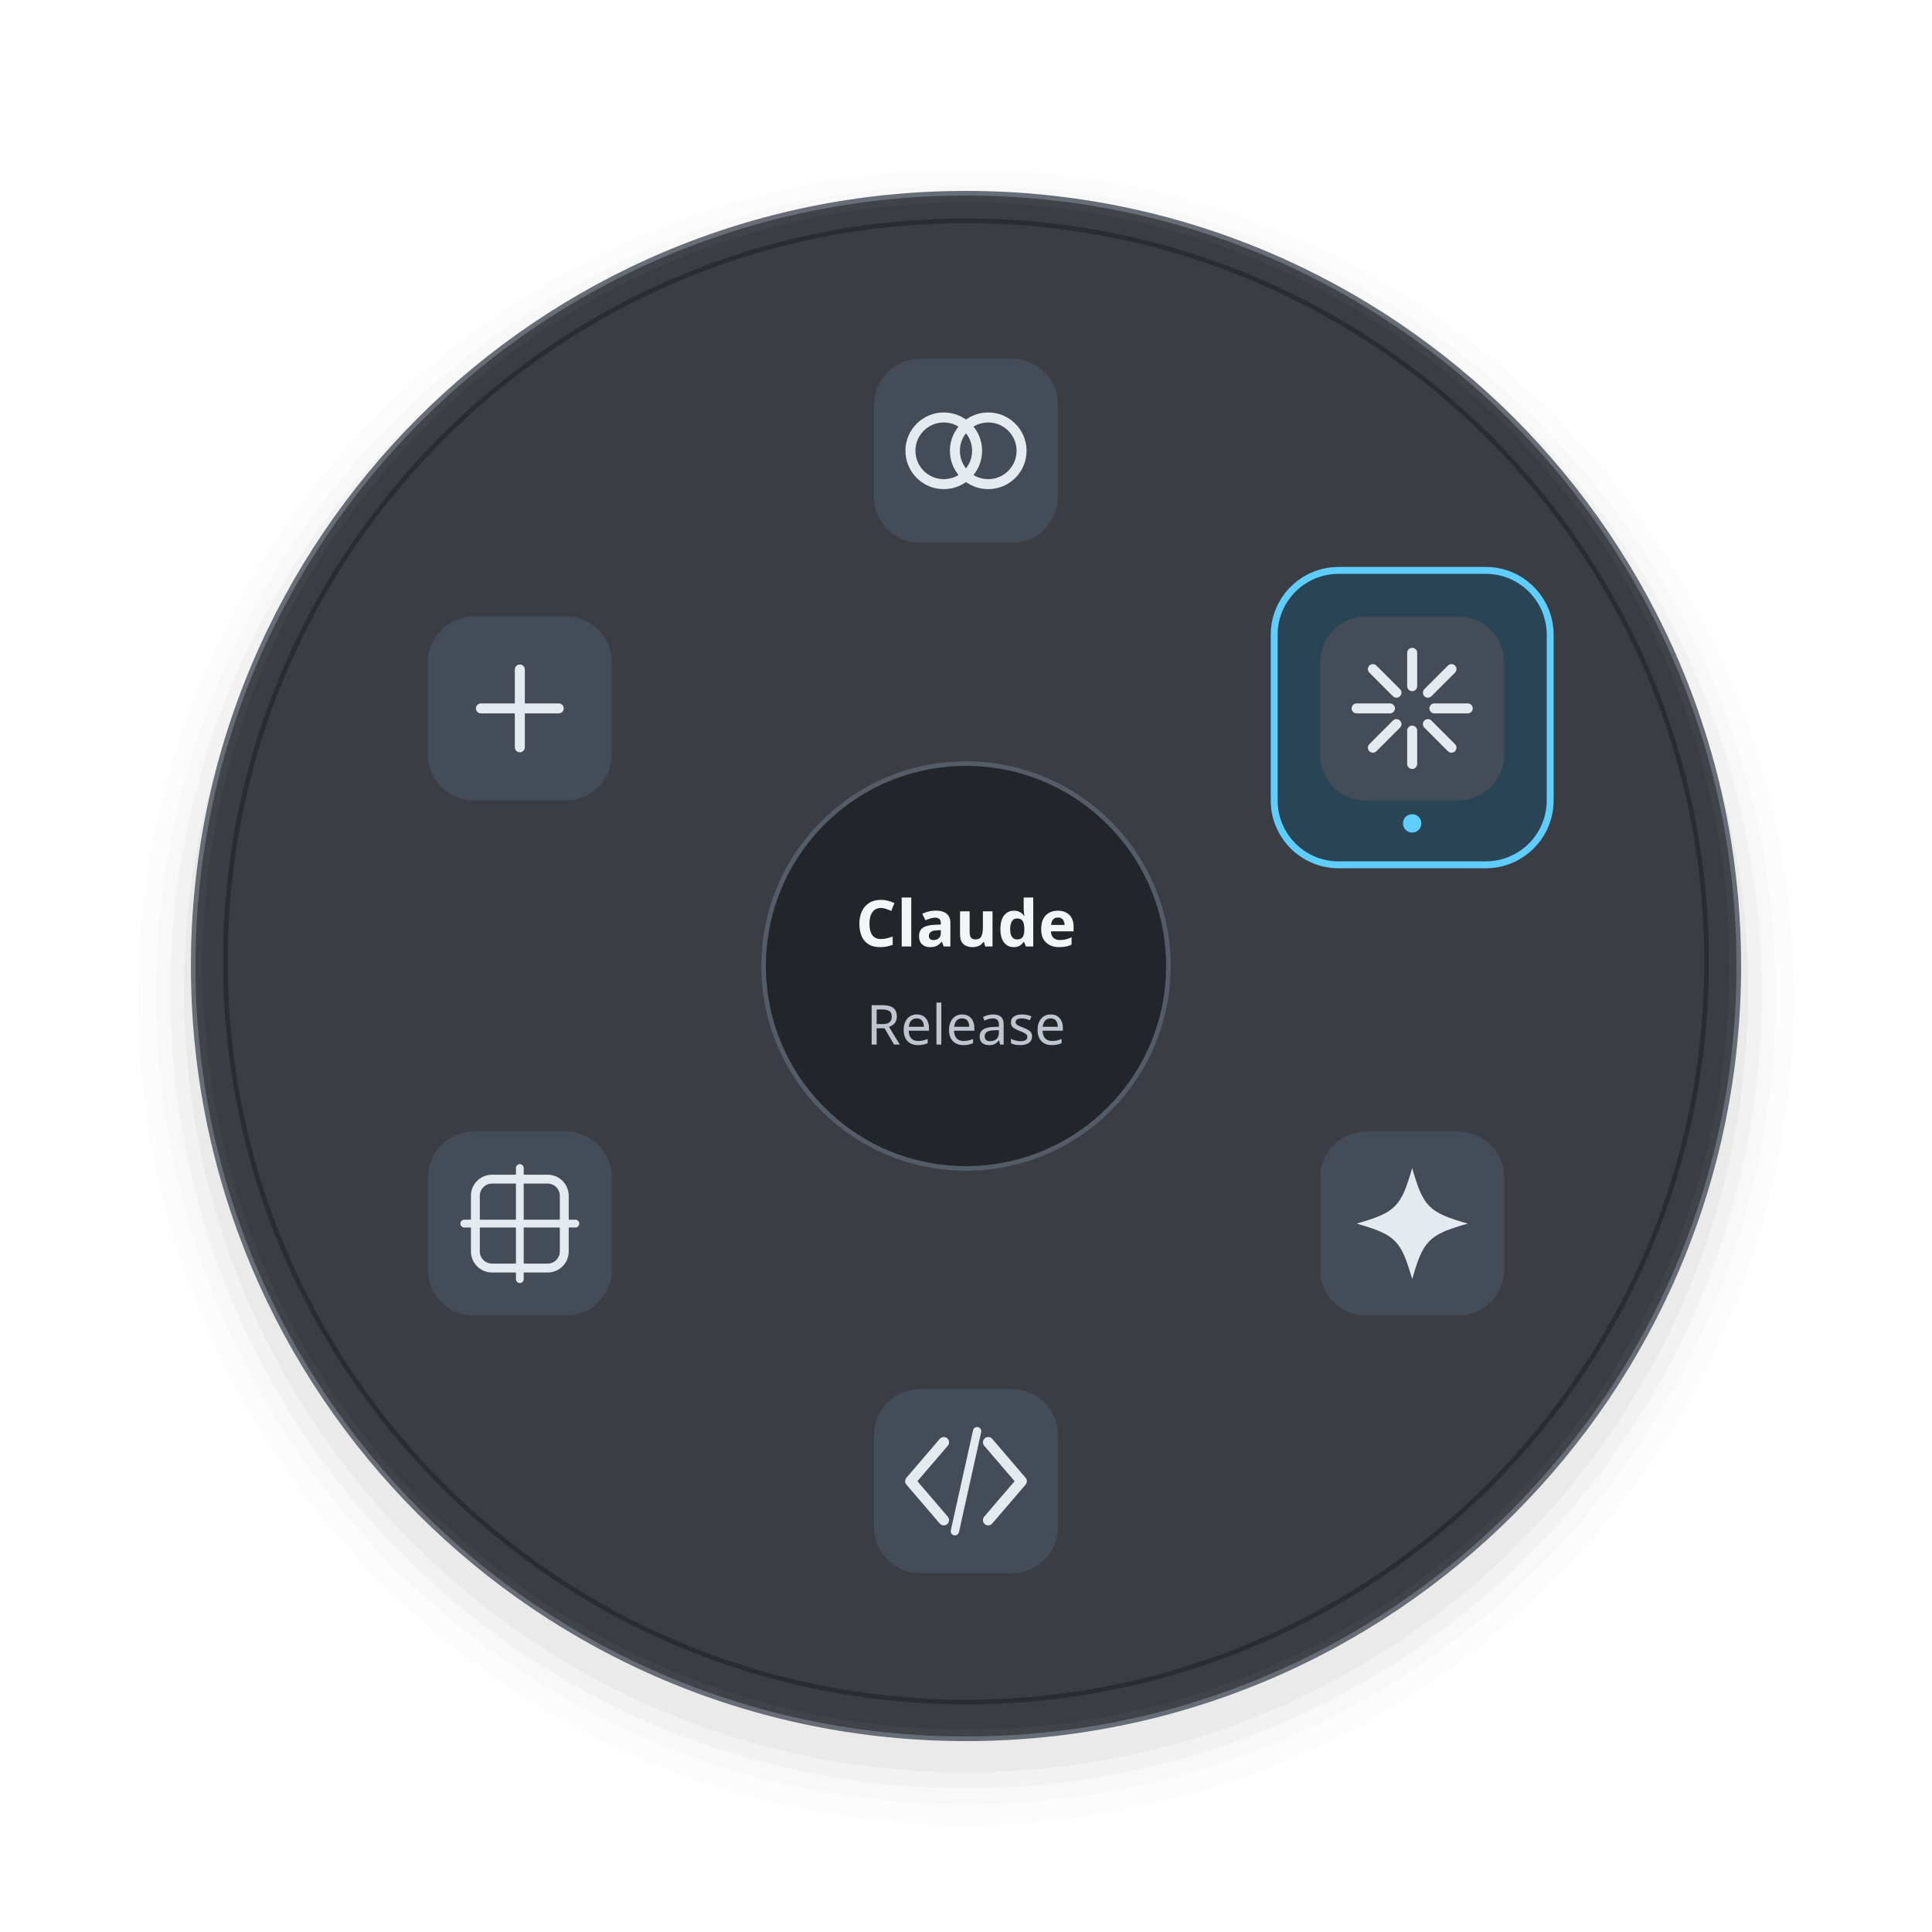
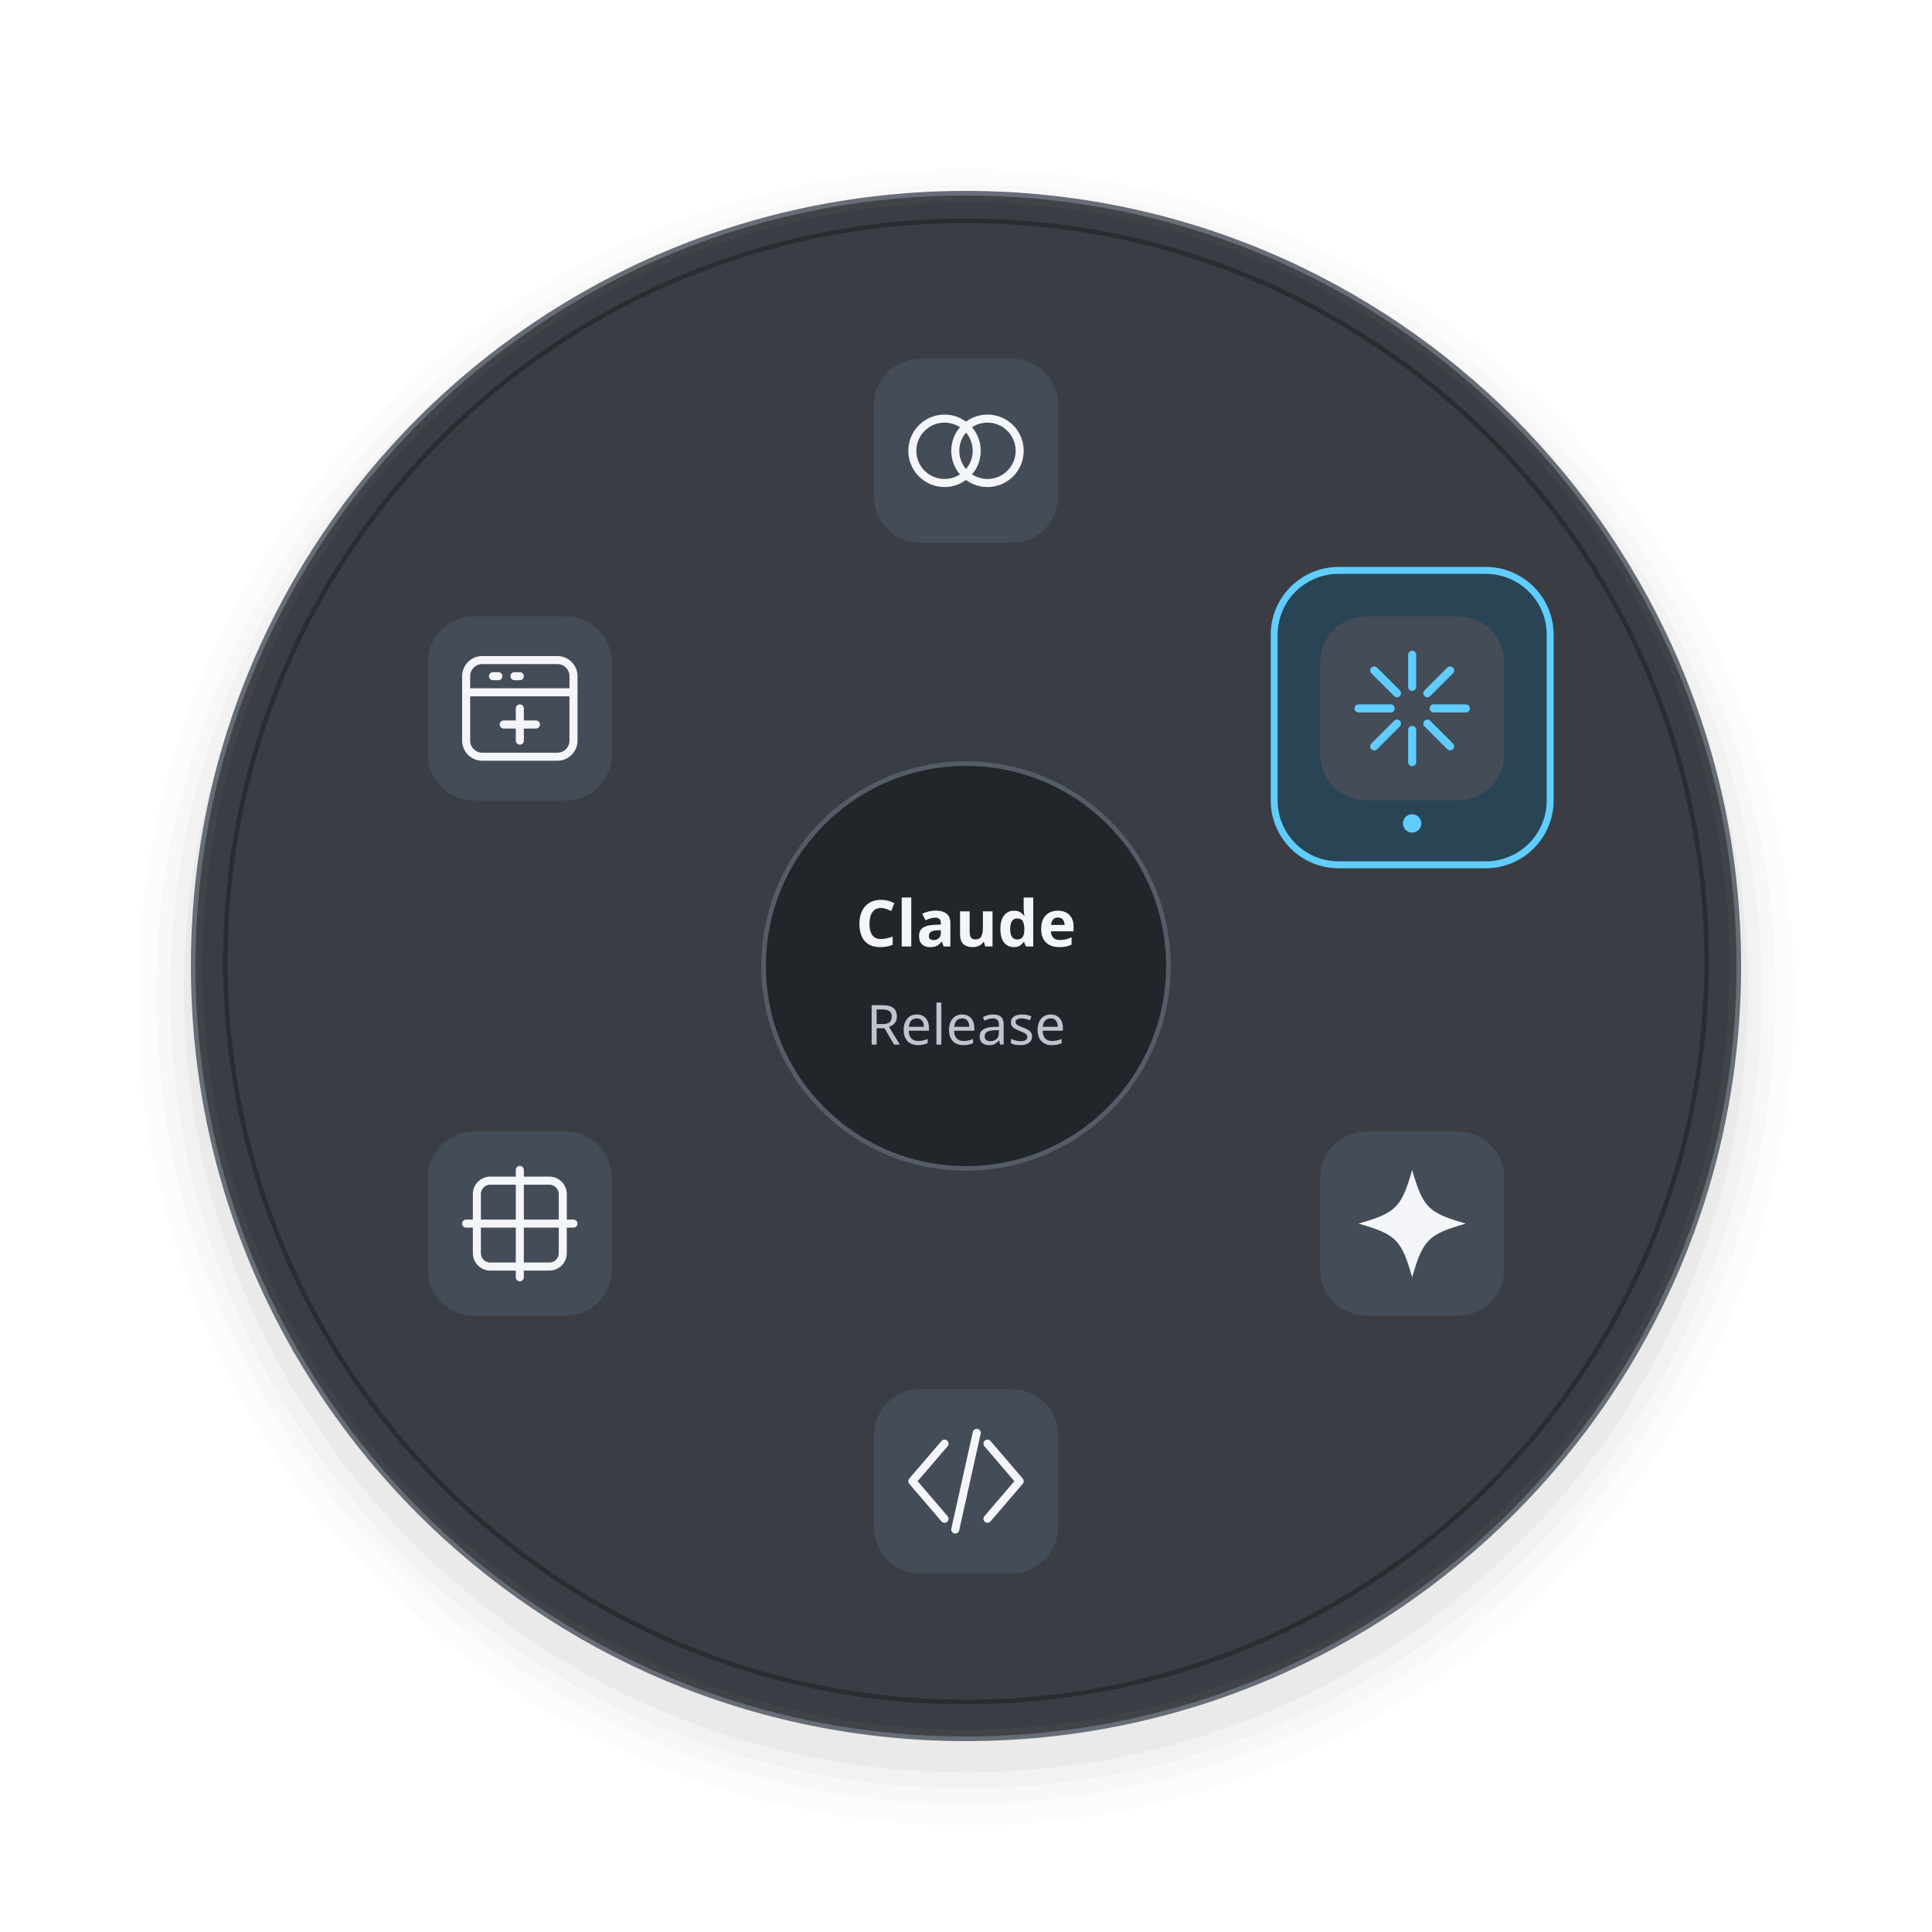
<svg xmlns="http://www.w3.org/2000/svg" width="420" height="420" viewBox="0 0 420 420" role="img">
  <g transform="translate(210 210) scale(1)">
    <circle cx="0" cy="6.8" r="180" fill="#000000" stroke="none" stroke-width="1" stroke-linejoin="round" stroke-linecap="round" opacity="0.012" />
    <circle cx="0" cy="6.2" r="176" fill="#000000" stroke="none" stroke-width="1" stroke-linejoin="round" stroke-linecap="round" opacity="0.019" />
    <circle cx="0" cy="5.75" r="173" fill="#000000" stroke="none" stroke-width="1" stroke-linejoin="round" stroke-linecap="round" opacity="0.026" />
    <circle cx="0" cy="5.3" r="170" fill="#000000" stroke="none" stroke-width="1" stroke-linejoin="round" stroke-linecap="round" opacity="0.034" />
    <circle cx="0" cy="0" r="168" fill="#292D33" stroke="#545C67" stroke-width="1" stroke-linejoin="round" stroke-linecap="round" opacity="0.88" />
    <circle cx="0" cy="0" r="166" fill="#292D33" stroke="none" stroke-width="1" stroke-linejoin="round" stroke-linecap="round" opacity="0.25" />
    <circle cx="0" cy="-1" r="161" fill="none" stroke="#22252A" stroke-width="1" stroke-linejoin="round" stroke-linecap="round" opacity="0.7" />
    <rect x="-20" y="-132" width="40" height="40" rx="10" fill="#444C57" stroke="none" stroke-width="1" stroke-linejoin="round" stroke-linecap="round" opacity="1" />
-     <g transform="translate(0 -112) scale(1.208)">
-       <circle cx="-4" cy="0" r="6" fill="none" stroke="#E5EAF0" stroke-width="1.8" stroke-linejoin="round" stroke-linecap="round" opacity="1" />
-       <circle cx="4" cy="0" r="6" fill="none" stroke="#E5EAF0" stroke-width="1.8" stroke-linejoin="round" stroke-linecap="round" opacity="1" />
+     <g transform="translate(0 -112) scale(1.167)">
+       <circle cx="-4" cy="0" r="6" fill="none" stroke="#F3F5F8" stroke-width="1.5" stroke-linejoin="round" stroke-linecap="round" opacity="1" />
+       <circle cx="4" cy="0" r="6" fill="none" stroke="#F3F5F8" stroke-width="1.5" stroke-linejoin="round" stroke-linecap="round" opacity="1" />
    </g>
    <rect x="66.995" y="-86" width="60" height="64" rx="14" fill="#294555" stroke="#60CDFF" stroke-width="1.5" stroke-linejoin="round" stroke-linecap="round" opacity="1" />
    <circle cx="96.995" cy="-31" r="2" fill="#60CDFF" stroke="none" stroke-width="1" stroke-linejoin="round" stroke-linecap="round" opacity="1" />
    <rect x="76.995" y="-76" width="40" height="40" rx="10" fill="#444C57" stroke="none" stroke-width="1" stroke-linejoin="round" stroke-linecap="round" opacity="1" />
-     <g transform="translate(96.995 -56) scale(1.208)">
-       <path d="M4 0 L10 0" fill="none" stroke="#E5EAF0" stroke-width="1.8" stroke-linejoin="round" stroke-linecap="round" opacity="1" />
-       <path d="M2.828 2.828 L7.071 7.071" fill="none" stroke="#E5EAF0" stroke-width="1.8" stroke-linejoin="round" stroke-linecap="round" opacity="1" />
-       <path d="M0 4 L0 10" fill="none" stroke="#E5EAF0" stroke-width="1.8" stroke-linejoin="round" stroke-linecap="round" opacity="1" />
-       <path d="M-2.828 2.828 L-7.071 7.071" fill="none" stroke="#E5EAF0" stroke-width="1.8" stroke-linejoin="round" stroke-linecap="round" opacity="1" />
-       <path d="M-4 0 L-10 0" fill="none" stroke="#E5EAF0" stroke-width="1.8" stroke-linejoin="round" stroke-linecap="round" opacity="1" />
-       <path d="M-2.828 -2.828 L-7.071 -7.071" fill="none" stroke="#E5EAF0" stroke-width="1.8" stroke-linejoin="round" stroke-linecap="round" opacity="1" />
-       <path d="M-0 -4 L-0 -10" fill="none" stroke="#E5EAF0" stroke-width="1.8" stroke-linejoin="round" stroke-linecap="round" opacity="1" />
-       <path d="M2.828 -2.828 L7.071 -7.071" fill="none" stroke="#E5EAF0" stroke-width="1.8" stroke-linejoin="round" stroke-linecap="round" opacity="1" />
+     <g transform="translate(96.995 -56) scale(1.167)">
+       <path d="M4 0 L10 0" fill="none" stroke="#60CDFF" stroke-width="1.5" stroke-linejoin="round" stroke-linecap="round" opacity="1" />
+       <path d="M2.828 2.828 L7.071 7.071" fill="none" stroke="#60CDFF" stroke-width="1.5" stroke-linejoin="round" stroke-linecap="round" opacity="1" />
+       <path d="M0 4 L0 10" fill="none" stroke="#60CDFF" stroke-width="1.5" stroke-linejoin="round" stroke-linecap="round" opacity="1" />
+       <path d="M-2.828 2.828 L-7.071 7.071" fill="none" stroke="#60CDFF" stroke-width="1.5" stroke-linejoin="round" stroke-linecap="round" opacity="1" />
+       <path d="M-4 0 L-10 0" fill="none" stroke="#60CDFF" stroke-width="1.5" stroke-linejoin="round" stroke-linecap="round" opacity="1" />
+       <path d="M-2.828 -2.828 L-7.071 -7.071" fill="none" stroke="#60CDFF" stroke-width="1.5" stroke-linejoin="round" stroke-linecap="round" opacity="1" />
+       <path d="M-0 -4 L-0 -10" fill="none" stroke="#60CDFF" stroke-width="1.5" stroke-linejoin="round" stroke-linecap="round" opacity="1" />
+       <path d="M2.828 -2.828 L7.071 -7.071" fill="none" stroke="#60CDFF" stroke-width="1.5" stroke-linejoin="round" stroke-linecap="round" opacity="1" />
    </g>
    <rect x="76.995" y="36" width="40" height="40" rx="10" fill="#444C57" stroke="none" stroke-width="1" stroke-linejoin="round" stroke-linecap="round" opacity="1" />
-     <g transform="translate(96.995 56) scale(1.208)">
-       <path d="M0 -10 C2 -3 3 -2 10 0 C3 2 2 3 0 10 C-2 3 -3 2 -10 0 C-3 -2 -2 -3 0 -10 Z" fill="#E5EAF0" stroke="none" stroke-width="1" stroke-linejoin="round" stroke-linecap="round" opacity="1" />
+     <g transform="translate(96.995 56) scale(1.167)">
+       <path d="M0 -10 C2 -3 3 -2 10 0 C3 2 2 3 0 10 C-2 3 -3 2 -10 0 C-3 -2 -2 -3 0 -10 Z" fill="#F3F5F8" stroke="none" stroke-width="1" stroke-linejoin="round" stroke-linecap="round" opacity="1" />
    </g>
    <rect x="-20" y="92" width="40" height="40" rx="10" fill="#444C57" stroke="none" stroke-width="1" stroke-linejoin="round" stroke-linecap="round" opacity="1" />
-     <g transform="translate(0 112) scale(1.208)">
-       <path d="M-4 -7 L-10 0 L-4 7" fill="none" stroke="#E5EAF0" stroke-width="1.9" stroke-linejoin="round" stroke-linecap="round" opacity="1" />
-       <path d="M4 -7 L10 0 L4 7" fill="none" stroke="#E5EAF0" stroke-width="1.9" stroke-linejoin="round" stroke-linecap="round" opacity="1" />
-       <path d="M2 -9 L-2 9" fill="none" stroke="#E5EAF0" stroke-width="1.5" stroke-linejoin="round" stroke-linecap="round" opacity="1" />
+     <g transform="translate(0 112) scale(1.167)">
+       <path d="M-4 -7 L-10 0 L-4 7" fill="none" stroke="#F3F5F8" stroke-width="1.5" stroke-linejoin="round" stroke-linecap="round" opacity="1" />
+       <path d="M4 -7 L10 0 L4 7" fill="none" stroke="#F3F5F8" stroke-width="1.5" stroke-linejoin="round" stroke-linecap="round" opacity="1" />
+       <path d="M2 -9 L-2 9" fill="none" stroke="#F3F5F8" stroke-width="1.5" stroke-linejoin="round" stroke-linecap="round" opacity="1" />
    </g>
    <rect x="-116.995" y="36" width="40" height="40" rx="10" fill="#444C57" stroke="none" stroke-width="1" stroke-linejoin="round" stroke-linecap="round" opacity="1" />
-     <g transform="translate(-96.995 56) scale(1.208)">
-       <rect x="-8" y="-8" width="16" height="16" rx="3" fill="none" stroke="#E5EAF0" stroke-width="1.6" stroke-linejoin="round" stroke-linecap="round" opacity="1" />
-       <path d="M0 -10 L0 10" fill="none" stroke="#E5EAF0" stroke-width="1.4" stroke-linejoin="round" stroke-linecap="round" opacity="1" />
-       <path d="M-10 0 L10 0" fill="none" stroke="#E5EAF0" stroke-width="1.4" stroke-linejoin="round" stroke-linecap="round" opacity="1" />
+     <g transform="translate(-96.995 56) scale(1.167)">
+       <rect x="-8" y="-8" width="16" height="16" rx="2.5" fill="none" stroke="#F3F5F8" stroke-width="1.5" stroke-linejoin="round" stroke-linecap="round" opacity="1" />
+       <path d="M0 -10 L0 10" fill="none" stroke="#F3F5F8" stroke-width="1.5" stroke-linejoin="round" stroke-linecap="round" opacity="1" />
+       <path d="M-10 0 L10 0" fill="none" stroke="#F3F5F8" stroke-width="1.5" stroke-linejoin="round" stroke-linecap="round" opacity="1" />
    </g>
    <rect x="-116.995" y="-76" width="40" height="40" rx="10" fill="#444C57" stroke="none" stroke-width="1" stroke-linejoin="round" stroke-linecap="round" opacity="1" />
-     <g transform="translate(-96.995 -56) scale(1.208)">
-       <path d="M-7 0 L7 0" fill="none" stroke="#E5EAF0" stroke-width="1.8" stroke-linejoin="round" stroke-linecap="round" opacity="1" />
-       <path d="M0 -7 L0 7" fill="none" stroke="#E5EAF0" stroke-width="1.8" stroke-linejoin="round" stroke-linecap="round" opacity="1" />
+     <g transform="translate(-96.995 -56) scale(1.167)">
+       <rect x="-10" y="-9" width="20" height="18" rx="3" fill="none" stroke="#F3F5F8" stroke-width="1.5" stroke-linejoin="round" stroke-linecap="round" opacity="1" />
+       <path d="M-10 -3 L10 -3" fill="none" stroke="#F3F5F8" stroke-width="1.5" stroke-linejoin="round" stroke-linecap="round" opacity="1" />
+       <path d="M-5 -6 L-4 -6" fill="none" stroke="#F3F5F8" stroke-width="1.5" stroke-linejoin="round" stroke-linecap="round" opacity="1" />
+       <path d="M-1 -6 L0 -6" fill="none" stroke="#F3F5F8" stroke-width="1.5" stroke-linejoin="round" stroke-linecap="round" opacity="1" />
+       <path d="M-3 3 L3 3" fill="none" stroke="#F3F5F8" stroke-width="1.5" stroke-linejoin="round" stroke-linecap="round" opacity="1" />
+       <path d="M0 0 L0 6" fill="none" stroke="#F3F5F8" stroke-width="1.5" stroke-linejoin="round" stroke-linecap="round" opacity="1" />
    </g>
    <circle cx="0" cy="0" r="44" fill="#22252A" stroke="#545C67" stroke-width="1" stroke-linejoin="round" stroke-linecap="round" opacity="1" />
    <text x="0" y="-4.24" fill="#F3F5F8" font-family="Segoe UI Variable,Segoe UI,Microsoft YaHei,sans-serif" font-size="14" font-weight="600" text-anchor="middle">Claude</text>
    <text x="0" y="17.08" fill="#BEC5CE" font-family="Segoe UI Variable,Segoe UI,Microsoft YaHei,sans-serif" font-size="12" font-weight="400" text-anchor="middle">Release</text>
  </g>
</svg>
